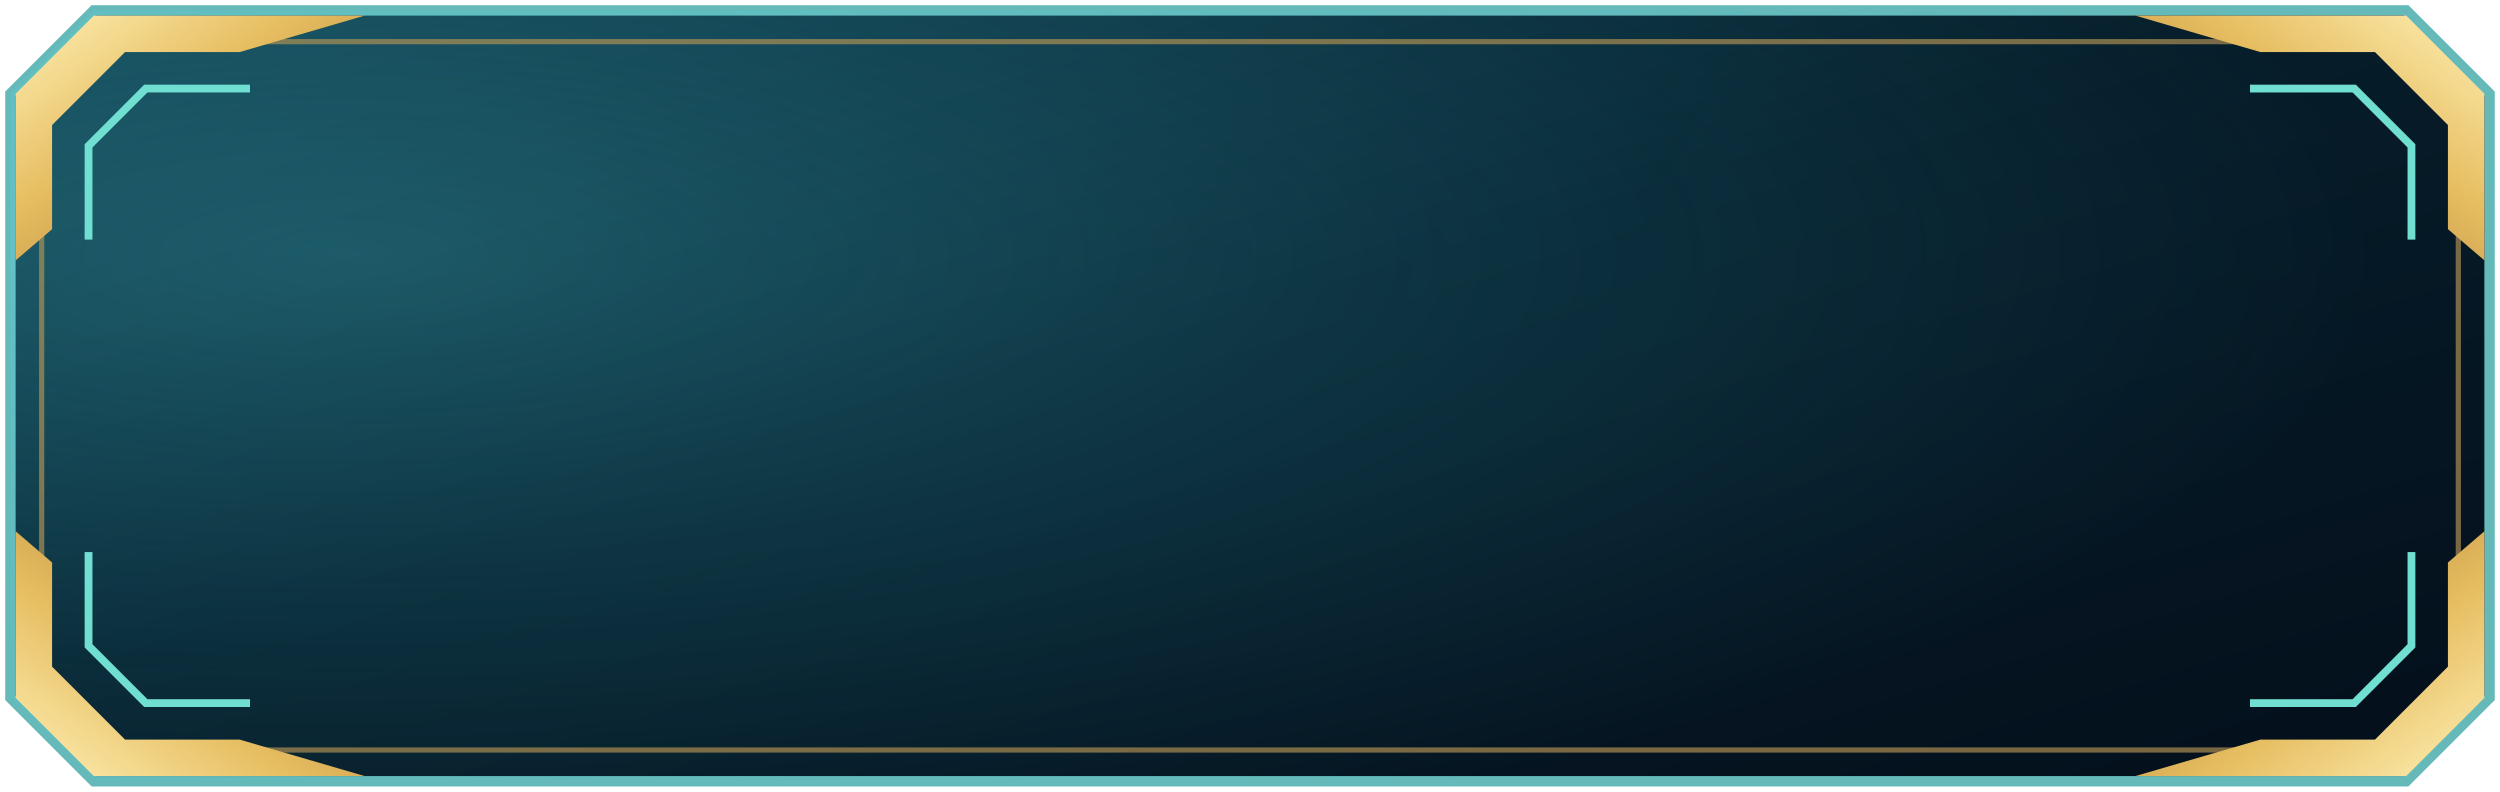
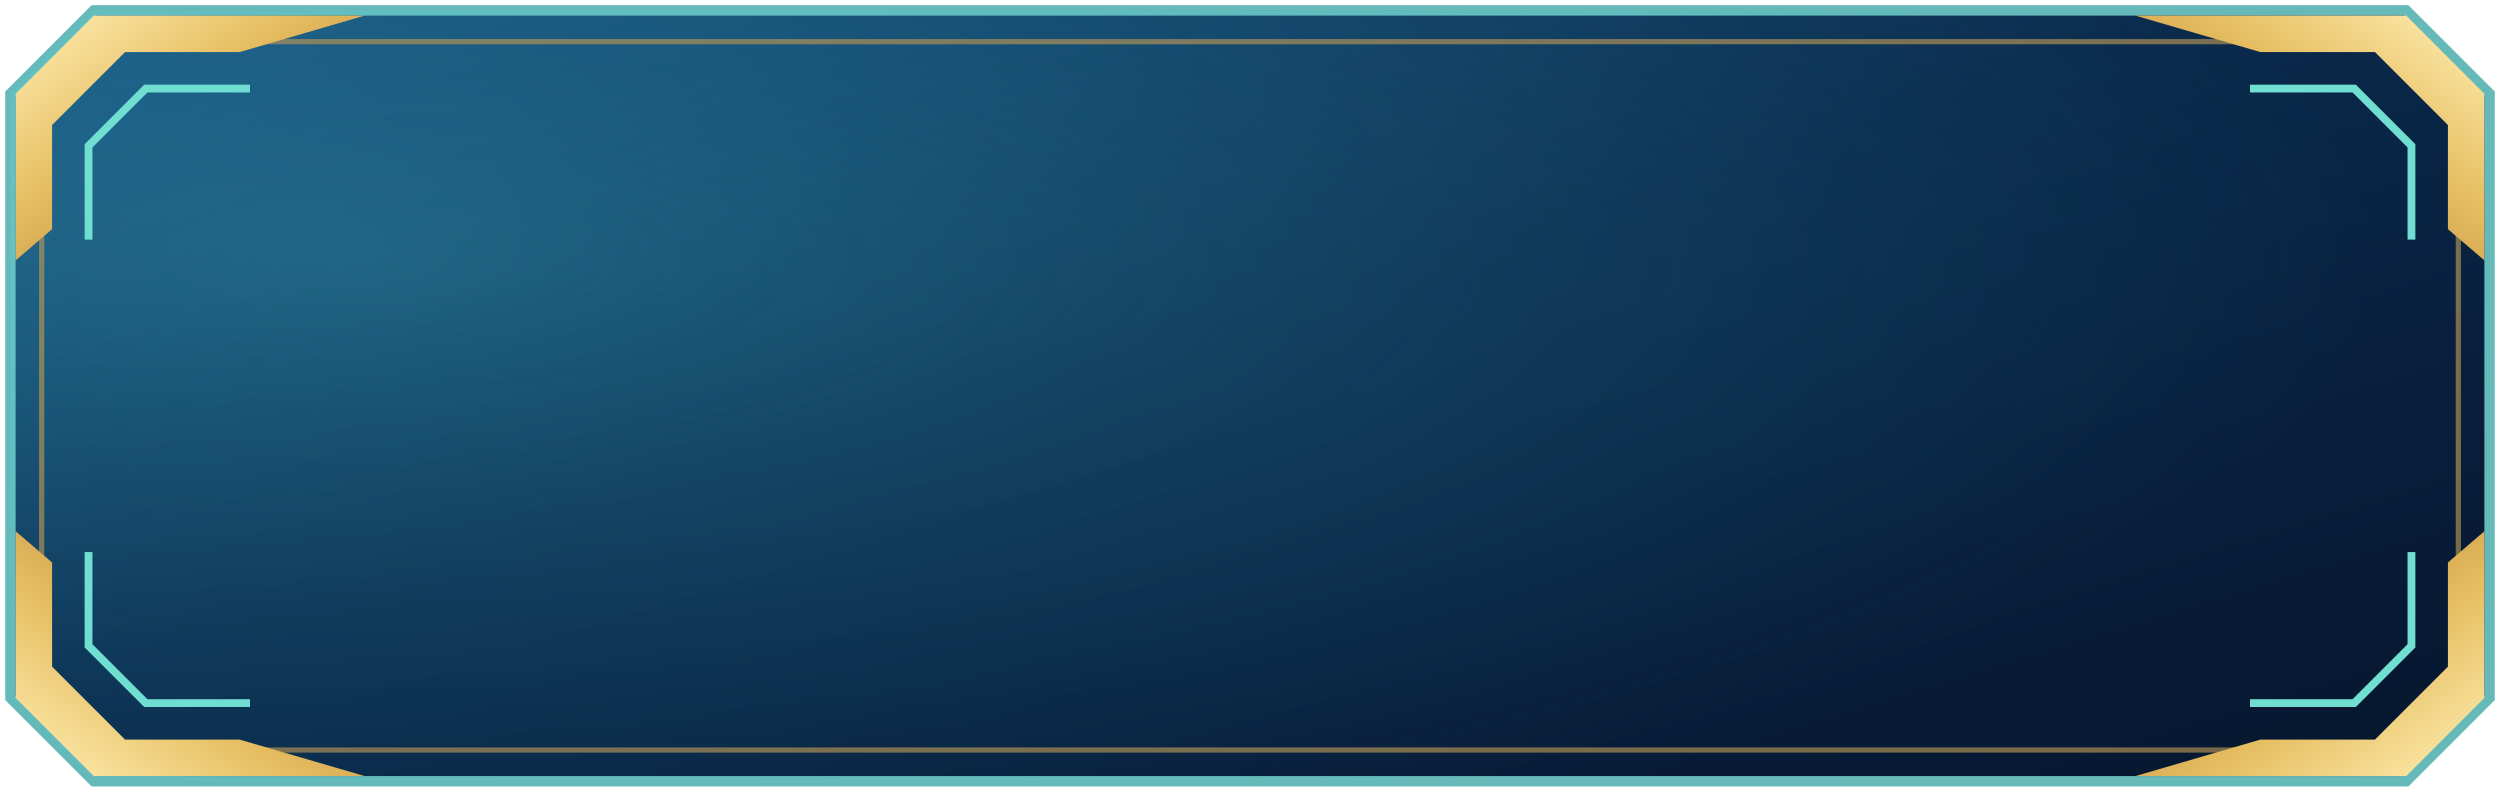
<svg xmlns="http://www.w3.org/2000/svg" width="480" height="152" viewBox="0 0 480 152">
  <defs>
    <linearGradient id="ink" x2="1" y2="1">
-       <stop stop-color="#103b4a" />
-       <stop offset=".45" stop-color="#061d2a" />
-       <stop offset="1" stop-color="#040f1b" />
+       <stop stop-color="#164c78" />
+       <stop offset=".45" stop-color="#0a294b" />
+       <stop offset="1" stop-color="#06152d" />
    </linearGradient>
    <linearGradient id="gold" x2="1" y2="1">
      <stop stop-color="#fff0b5" />
      <stop offset=".4" stop-color="#e6bd60" />
      <stop offset="1" stop-color="#9f692d" />
    </linearGradient>
    <linearGradient id="teal" x2="0" y2="1">
      <stop stop-color="#2ad8ce" />
      <stop offset="1" stop-color="#075b75" />
    </linearGradient>
    <linearGradient id="leaf" x2="1" y2="1">
      <stop stop-color="#a9f7ad" />
      <stop offset=".4" stop-color="#31ad85" />
      <stop offset="1" stop-color="#0b424b" />
    </linearGradient>
    <radialGradient id="glow">
      <stop stop-color="#54e8f5" stop-opacity=".25" />
      <stop offset="1" stop-color="#36cde8" stop-opacity="0" />
    </radialGradient>
    <radialGradient id="orb" cx=".35" cy=".3">
      <stop stop-color="#fffde3" />
      <stop offset=".35" stop-color="#ffdb72" />
      <stop offset=".8" stop-color="#b67a21" />
      <stop offset="1" stop-color="#774013" />
    </radialGradient>
  </defs>
  <defs>
    <clipPath id="hud-cutout">
      <path d="M18 2H462L478 18V134L462 150H18L2 134V18Z" />
    </clipPath>
  </defs>
  <path d="M18 2H462L478 18V134L462 150H18L2 134V18Z" fill="url(#ink)" stroke="#65b9b9" stroke-width="2" />
  <ellipse cx="70" cy="48.64" rx="384" ry="121.6" fill="url(#glow)" clip-path="url(#hud-cutout)" />
  <path d="M24 8H456L472 24V128L456 144H24L8 128V24Z" fill="none" stroke="#b79655" stroke-opacity=".65" />
  <g transform="translate(0 0) scale(1 1)">
    <path d="M3 50V18L18 3H70L46 10H24L10 24V44Z" fill="url(#gold)" />
    <path d="M17 46V28L28 17H48" fill="none" stroke="#70dfd2" stroke-width="1.5" />
  </g>
  <g transform="translate(480 0) scale(-1 1)">
    <path d="M3 50V18L18 3H70L46 10H24L10 24V44Z" fill="url(#gold)" />
    <path d="M17 46V28L28 17H48" fill="none" stroke="#70dfd2" stroke-width="1.5" />
  </g>
  <g transform="translate(0 152) scale(1 -1)">
    <path d="M3 50V18L18 3H70L46 10H24L10 24V44Z" fill="url(#gold)" />
    <path d="M17 46V28L28 17H48" fill="none" stroke="#70dfd2" stroke-width="1.5" />
  </g>
  <g transform="translate(480 152) scale(-1 -1)">
    <path d="M3 50V18L18 3H70L46 10H24L10 24V44Z" fill="url(#gold)" />
    <path d="M17 46V28L28 17H48" fill="none" stroke="#70dfd2" stroke-width="1.5" />
  </g>
</svg>
